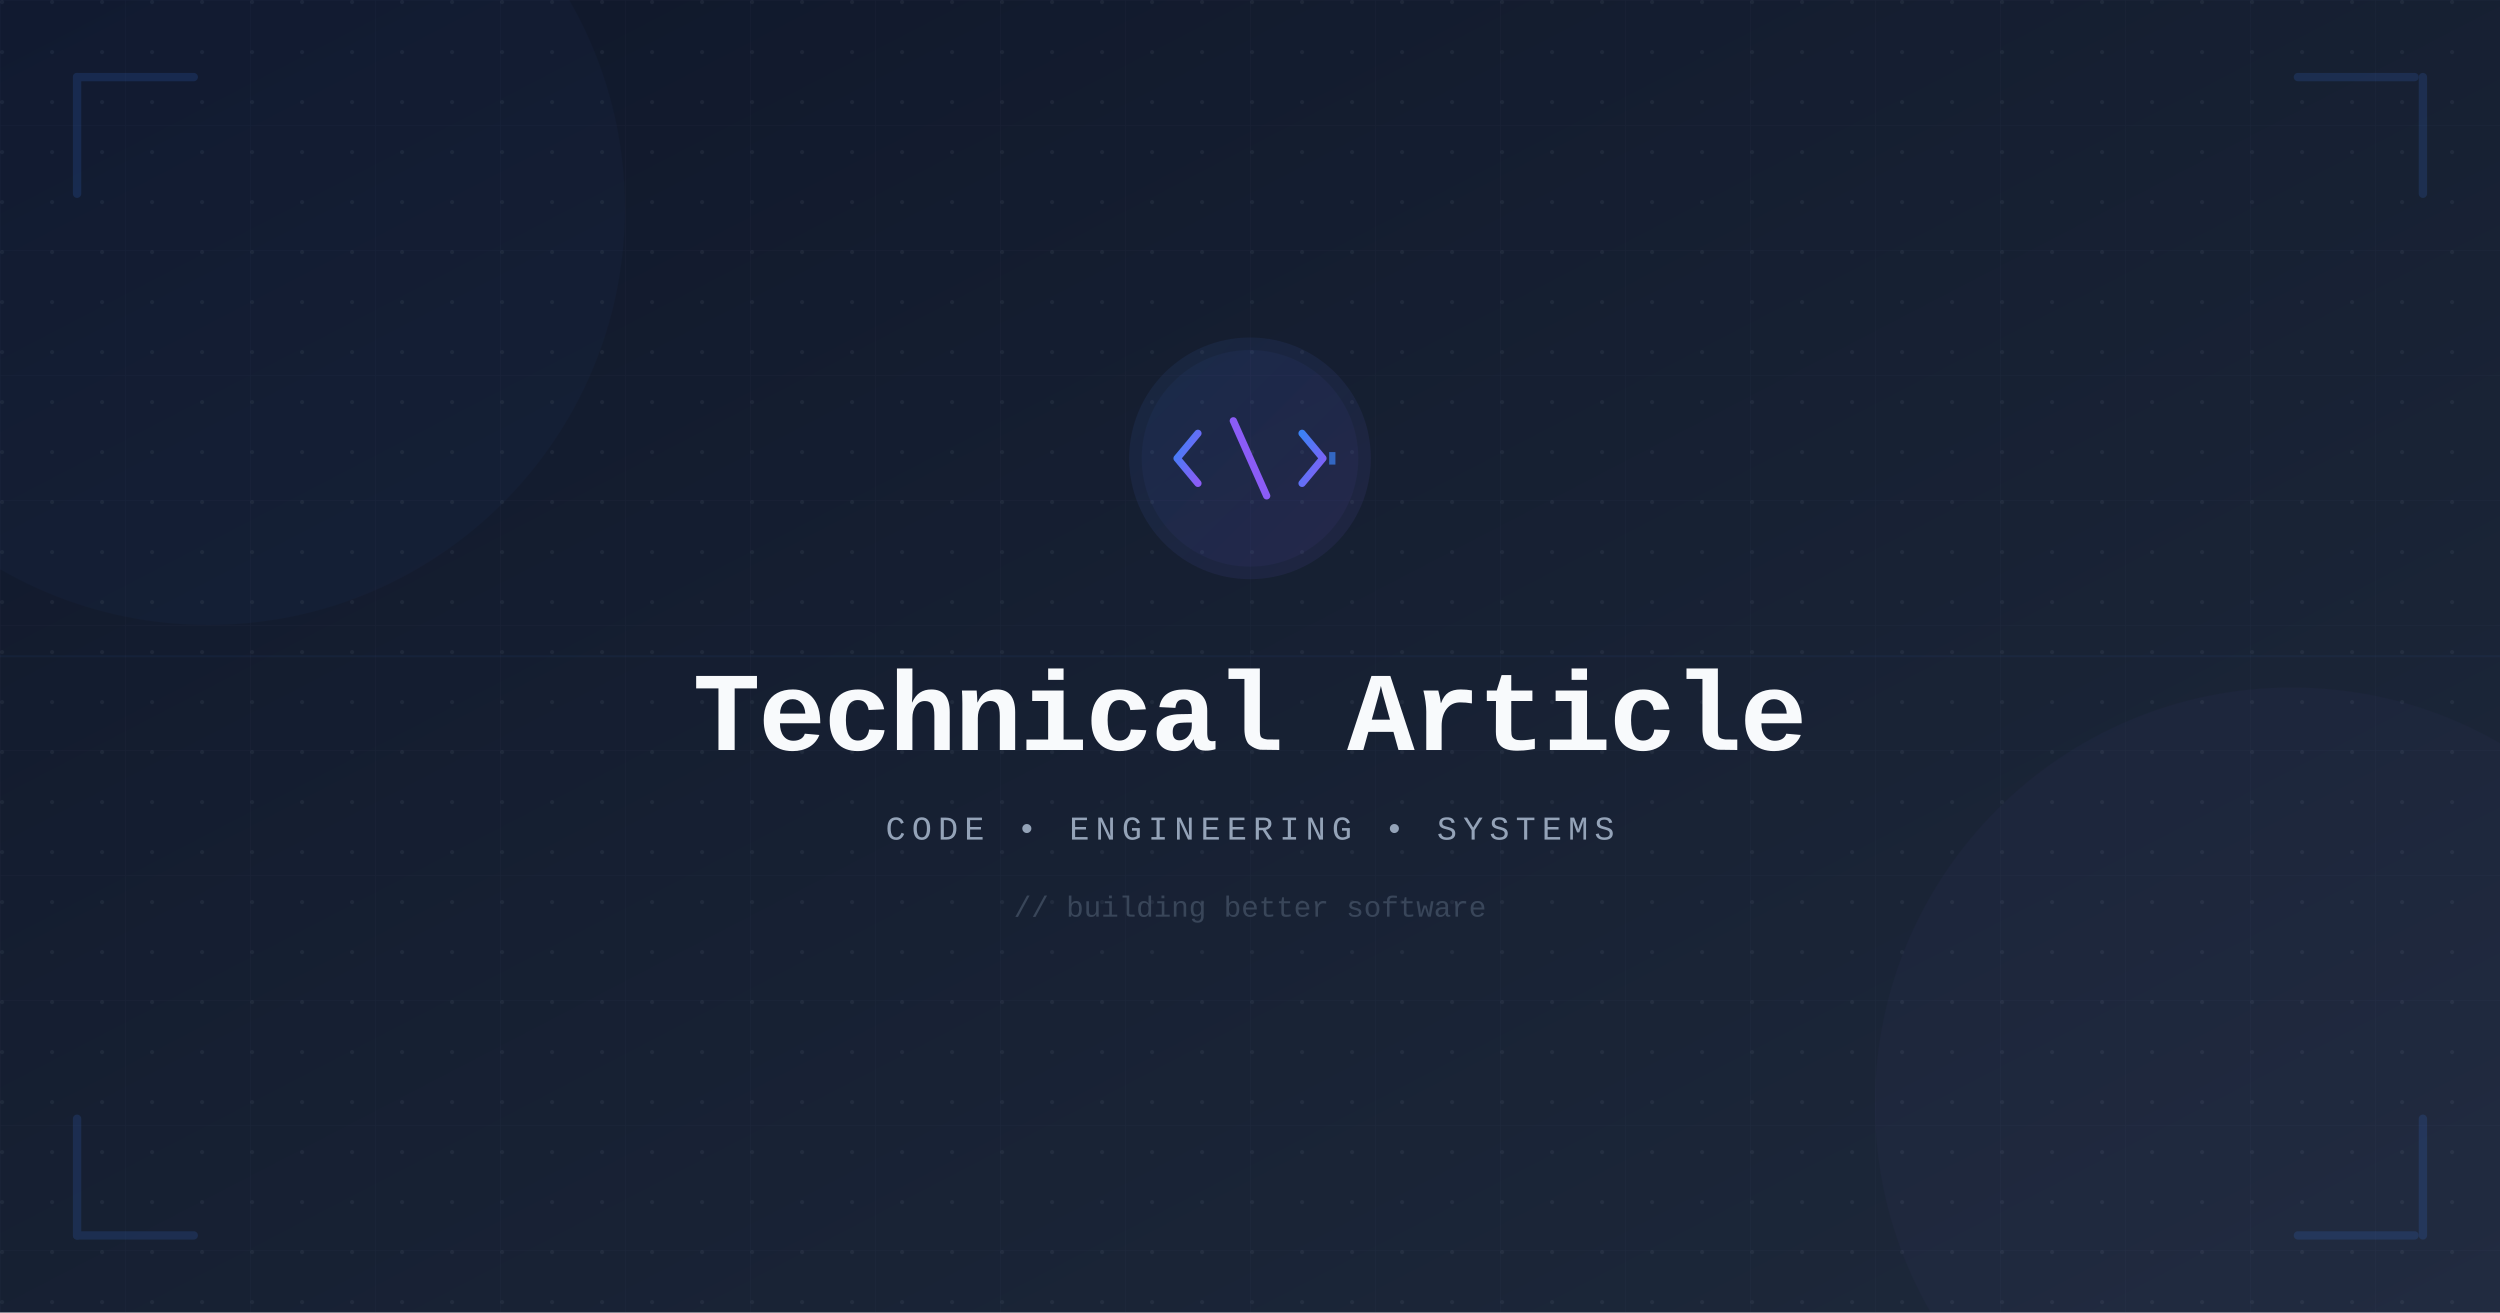
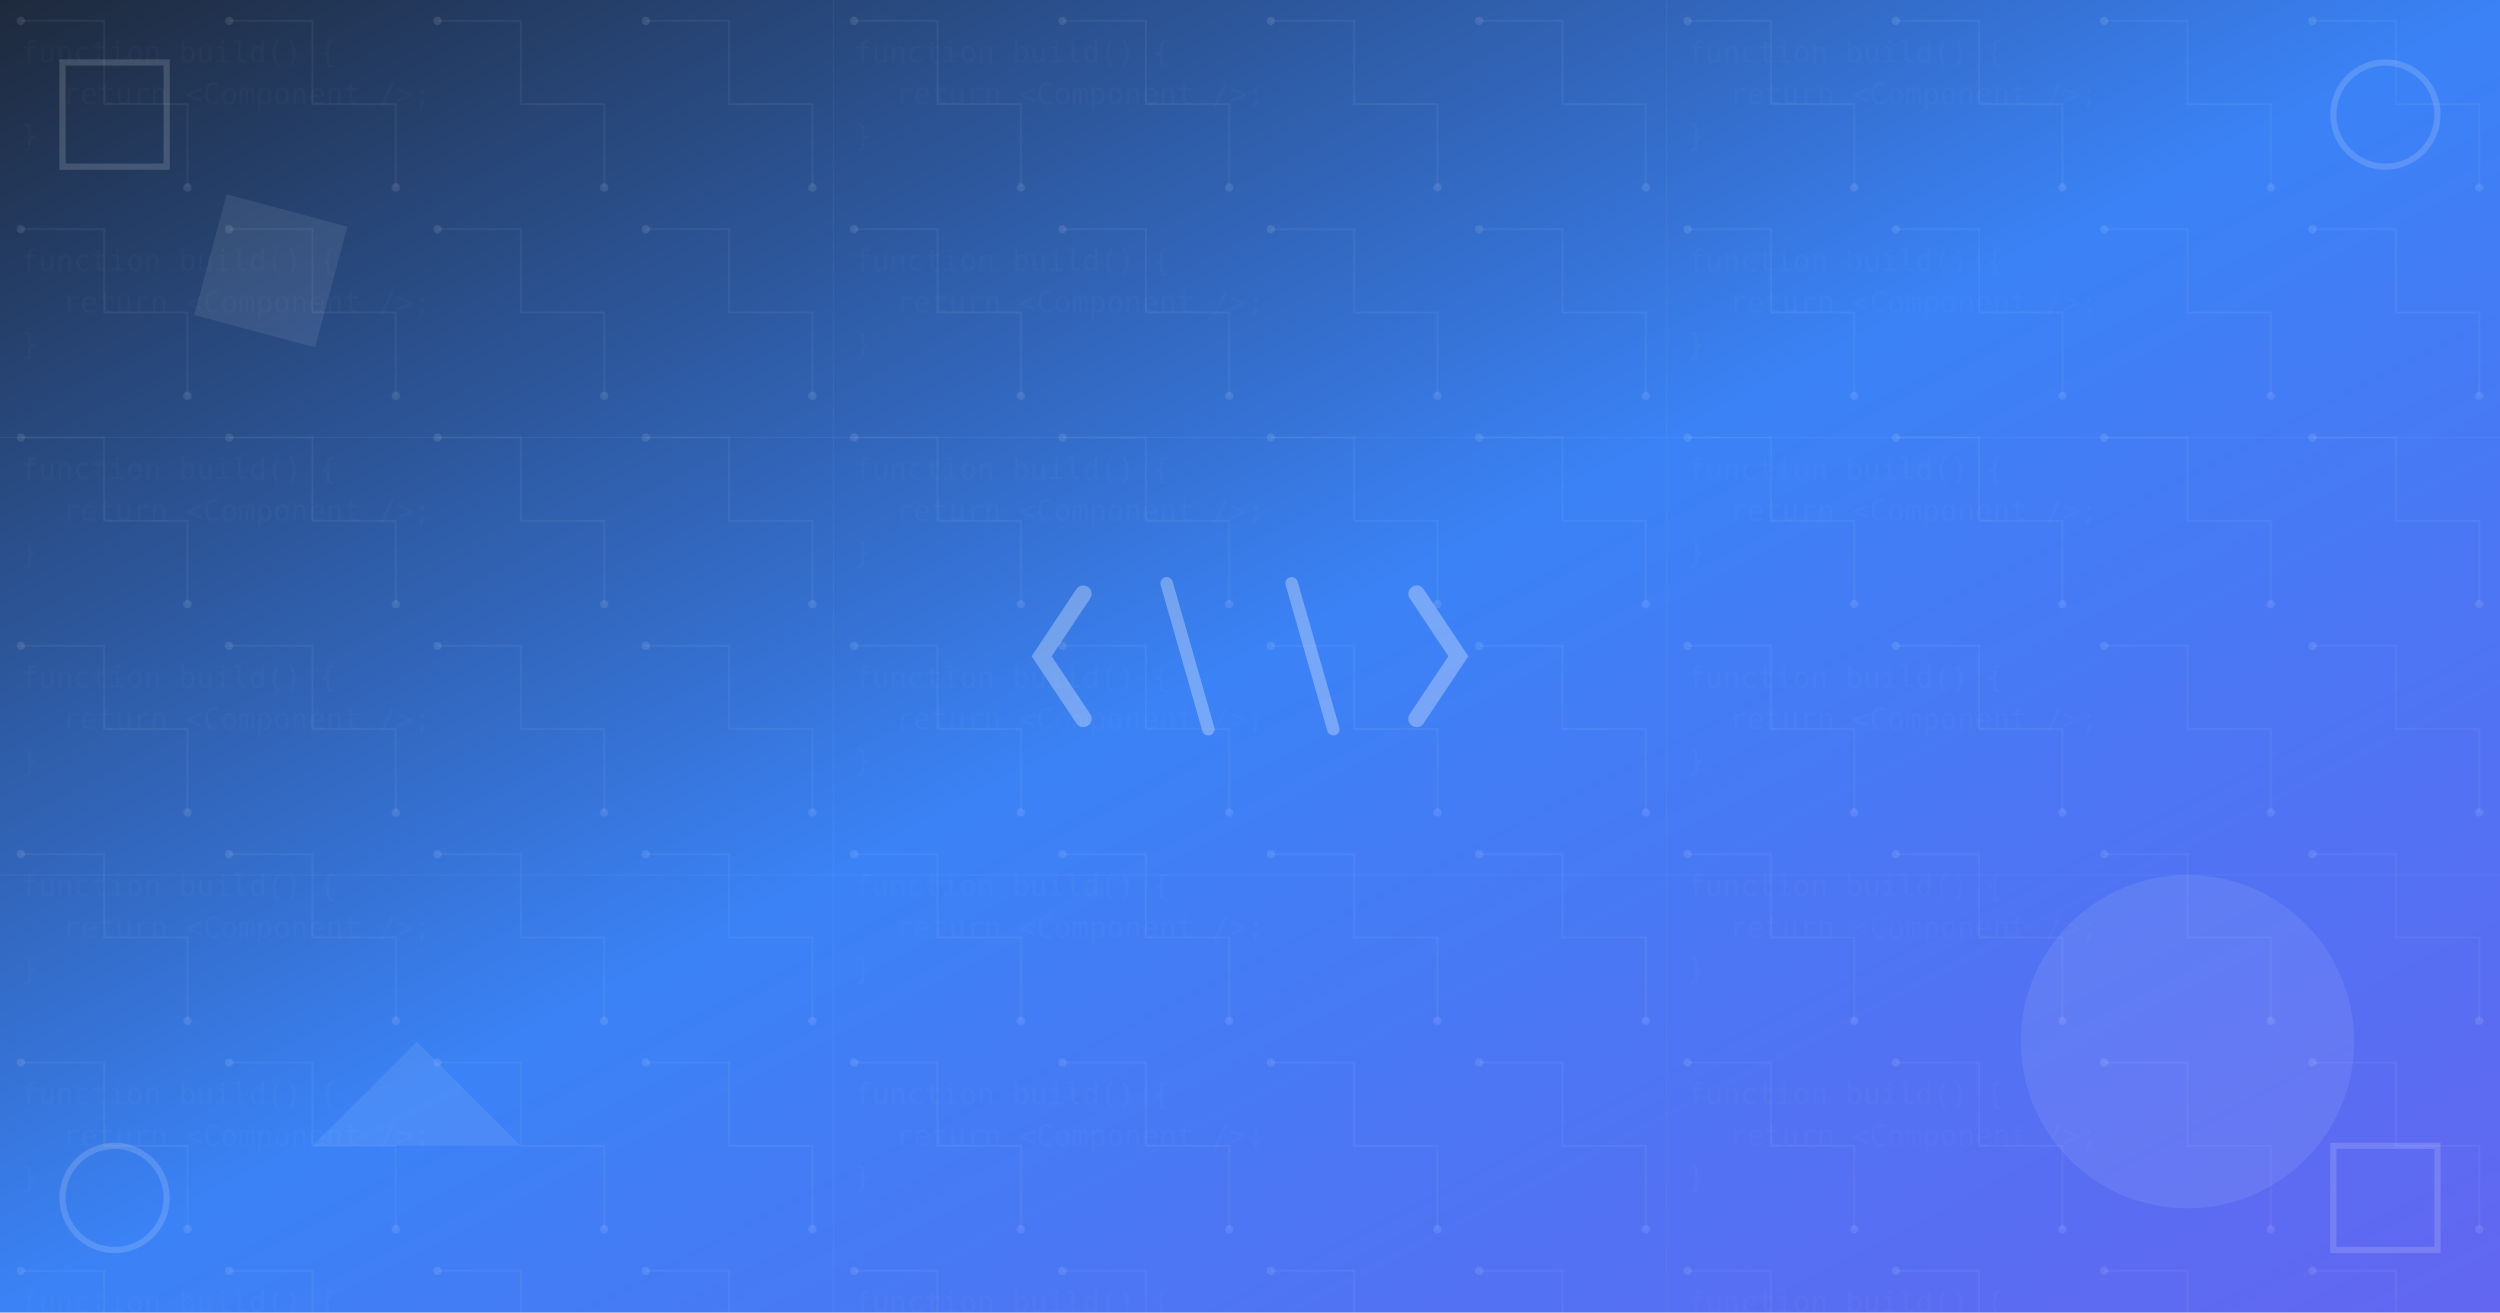
<svg xmlns="http://www.w3.org/2000/svg" width="1200" height="630" viewBox="0 0 1200 630" fill="none">
  <defs>
-     <linearGradient id="dark-gradient" x1="0%" y1="0%" x2="100%" y2="100%">
-       <stop offset="0%" style="stop-color:#0f172a;stop-opacity:1" />
-       <stop offset="100%" style="stop-color:#1e293b;stop-opacity:1" />
+     <linearGradient id="tech-gradient" x1="0%" y1="0%" x2="100%" y2="100%">
+       <stop offset="0%" style="stop-color:#1e293b;stop-opacity:1" />
+       <stop offset="50%" style="stop-color:#3b82f6;stop-opacity:1" />
+       <stop offset="100%" style="stop-color:#6366f1;stop-opacity:1" />
    </linearGradient>
-     <pattern id="dots" width="24" height="24" patternUnits="userSpaceOnUse">
-       <circle cx="1" cy="1" r="1" fill="#94a3b8" opacity="0.08" />
+     <pattern id="circuit" width="100" height="100" patternUnits="userSpaceOnUse">
+       <circle cx="10" cy="10" r="2" fill="white" opacity="0.1" />
+       <circle cx="90" cy="90" r="2" fill="white" opacity="0.1" />
+       <path d="M 10 10 L 50 10 L 50 50 L 90 50 L 90 90" stroke="white" stroke-width="1" opacity="0.05" />
    </pattern>
-     <pattern id="grid" width="60" height="60" patternUnits="userSpaceOnUse">
-       <path d="M 60 0 L 0 0 0 60" fill="none" stroke="#94a3b8" stroke-width="0.5" opacity="0.05" />
+     <pattern id="code-bg" width="400" height="100" patternUnits="userSpaceOnUse">
+       <text x="10" y="30" fill="white" opacity="0.02" font-family="monospace" font-size="14">function build() {</text>
+       <text x="30" y="50" fill="white" opacity="0.02" font-family="monospace" font-size="14">return &lt;Component /&gt;;</text>
+       <text x="10" y="70" fill="white" opacity="0.02" font-family="monospace" font-size="14">}</text>
    </pattern>
-     <linearGradient id="code-gradient" x1="0%" y1="0%" x2="100%" y2="100%">
-       <stop offset="0%" style="stop-color:#3b82f6;stop-opacity:1" />
-       <stop offset="100%" style="stop-color:#8b5cf6;stop-opacity:1" />
-     </linearGradient>
  </defs>
-   <rect width="1200" height="630" fill="url(#dark-gradient)" />
-   <rect width="1200" height="630" fill="url(#grid)" />
-   <rect width="1200" height="630" fill="url(#dots)" />
-   <circle cx="100" cy="100" r="200" fill="#3b82f6" opacity="0.03" />
-   <circle cx="1100" cy="530" r="200" fill="#8b5cf6" opacity="0.03" />
+   <rect width="1200" height="630" fill="url(#tech-gradient)" />
+   <rect width="1200" height="630" fill="url(#circuit)" />
+   <rect width="1200" height="630" fill="url(#code-bg)" />
+   <g opacity="0.08">
+     <rect x="100" y="100" width="60" height="60" fill="white" transform="rotate(15 130 130)" />
+     <circle cx="1050" cy="500" r="80" fill="white" />
+     <polygon points="200,500 250,550 150,550" fill="white" />
+   </g>
+   <g stroke="white" stroke-width="0.5" opacity="0.05">
+     <line x1="0" y1="210" x2="1200" y2="210" />
+     <line x1="0" y1="420" x2="1200" y2="420" />
+     <line x1="400" y1="0" x2="400" y2="630" />
+     <line x1="800" y1="0" x2="800" y2="630" />
+   </g>
  <g transform="translate(600, 315)">
-     <g transform="translate(0, -95)">
-       <circle cx="0" cy="0" r="58" fill="url(#code-gradient)" opacity="0.08" />
-       <circle cx="0" cy="0" r="52" fill="url(#code-gradient)" opacity="0.05" />
-       <g stroke-width="3.5" stroke-linecap="round" stroke-linejoin="round" fill="none">
-         <path d="M -25 -12 L -35 0 L -25 12" stroke="url(#code-gradient)" />
-         <path d="M 25 -12 L 35 0 L 25 12" stroke="url(#code-gradient)" />
-         <line x1="-8" y1="-18" x2="8" y2="18" stroke="#8b5cf6" />
-       </g>
-       <rect x="38" y="-3" width="3" height="6" fill="#3b82f6" opacity="0.7" />
+     <g opacity="0.3">
+       <path d="M -80 -30 L -100 0 L -80 30 M 80 -30 L 100 0 L 80 30" stroke="white" stroke-width="8" stroke-linecap="round" fill="none" />
+       <path d="M -40 -35 L -20 35 M 20 -35 L 40 35" stroke="white" stroke-width="6" stroke-linecap="round" />
    </g>
-     <text x="0" y="45" text-anchor="middle" fill="#f8fafc" font-family="'SF Mono', 'Menlo', 'Monaco', 'Courier New', monospace" font-size="54" font-weight="700" letter-spacing="-1">
-       Technical Article
-     </text>
-     <text x="0" y="88" text-anchor="middle" fill="#94a3b8" font-family="'SF Mono', 'Menlo', 'Monaco', 'Courier New', monospace" font-size="16" font-weight="500" letter-spacing="3">
-       CODE • ENGINEERING • SYSTEMS
-     </text>
-     <text x="0" y="125" text-anchor="middle" fill="#475569" font-family="'SF Mono', 'Menlo', 'Monaco', 'Courier New', monospace" font-size="14" font-weight="400" opacity="0.7">
-       // building better software
-     </text>
  </g>
-   <g fill="#3b82f6" opacity="0.15">
-     <rect x="35" y="35" width="4" height="60" rx="2" />
-     <rect x="35" y="35" width="60" height="4" rx="2" />
-     <rect x="1161" y="35" width="4" height="60" rx="2" />
-     <rect x="1101" y="35" width="60" height="4" rx="2" />
-     <rect x="35" y="535" width="4" height="60" rx="2" />
-     <rect x="35" y="591" width="60" height="4" rx="2" />
-     <rect x="1161" y="535" width="4" height="60" rx="2" />
-     <rect x="1101" y="591" width="60" height="4" rx="2" />
+   <g stroke="white" stroke-width="3" opacity="0.15" fill="none">
+     <rect x="30" y="30" width="50" height="50" />
+     <rect x="1120" y="550" width="50" height="50" />
+     <circle cx="55" cy="575" r="25" />
+     <circle cx="1145" cy="55" r="25" />
  </g>
-   <line x1="0" y1="315" x2="1200" y2="315" stroke="#3b82f6" stroke-width="1" opacity="0.05" />
</svg>
